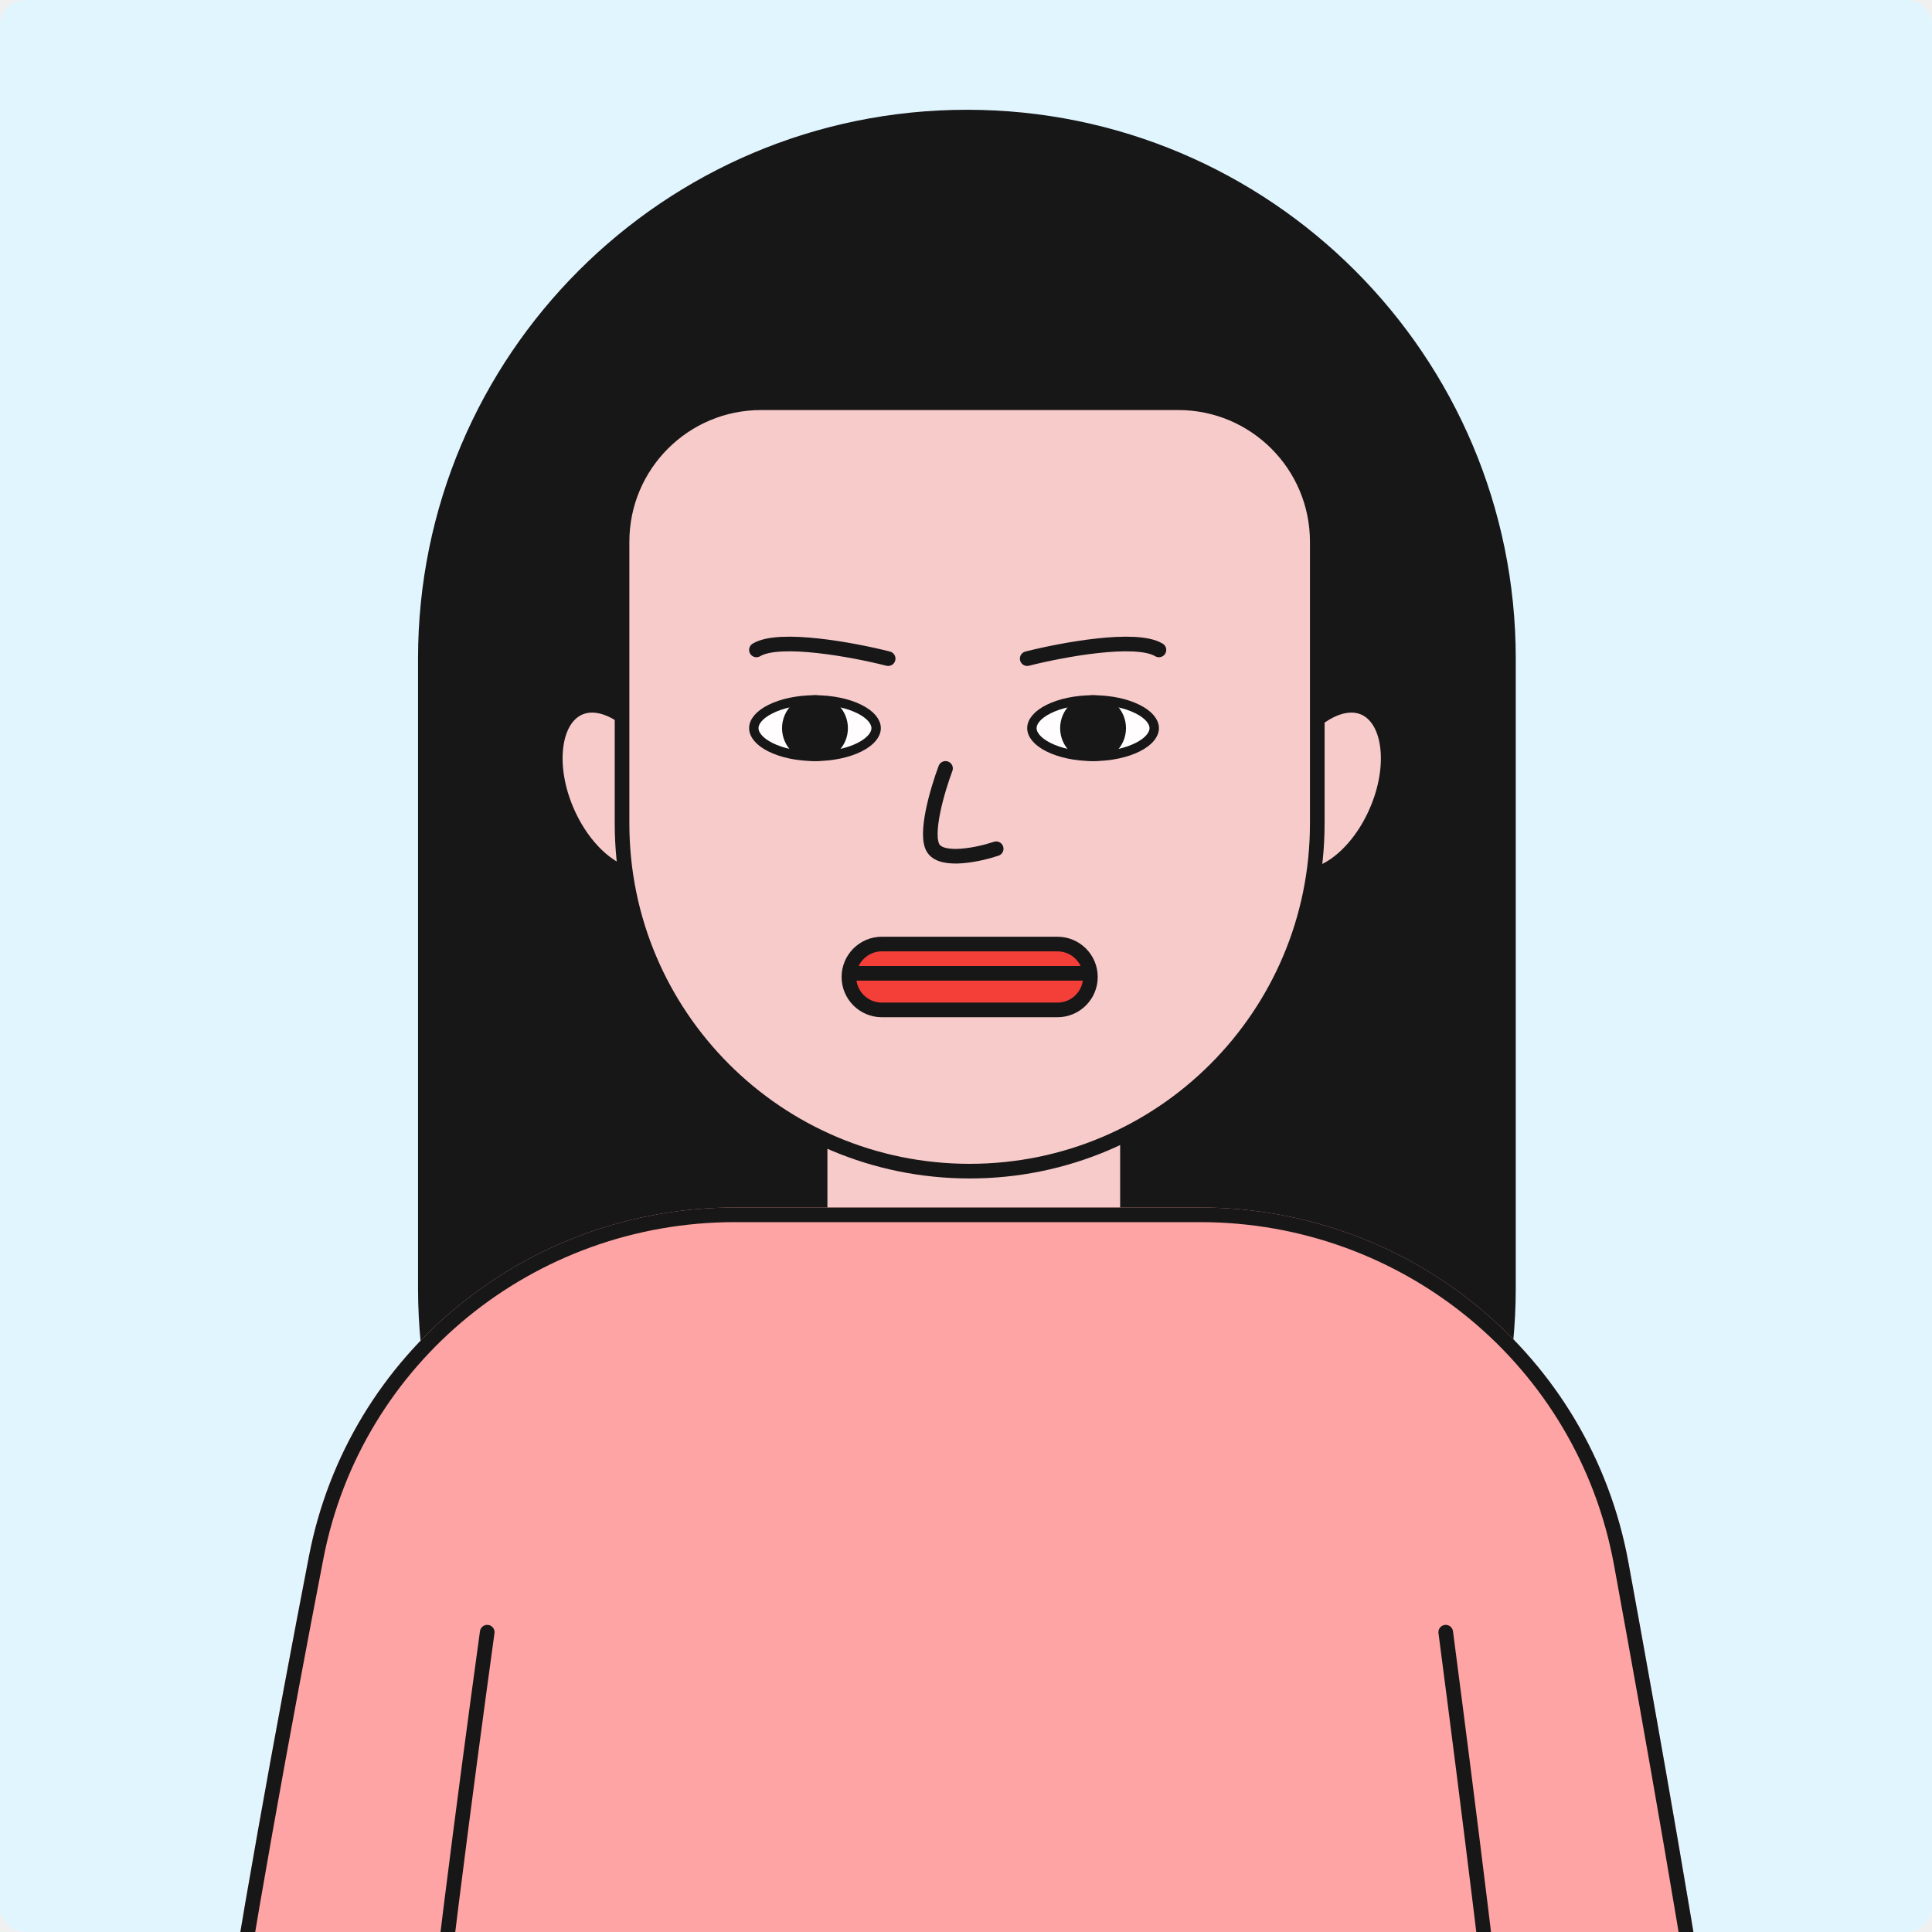
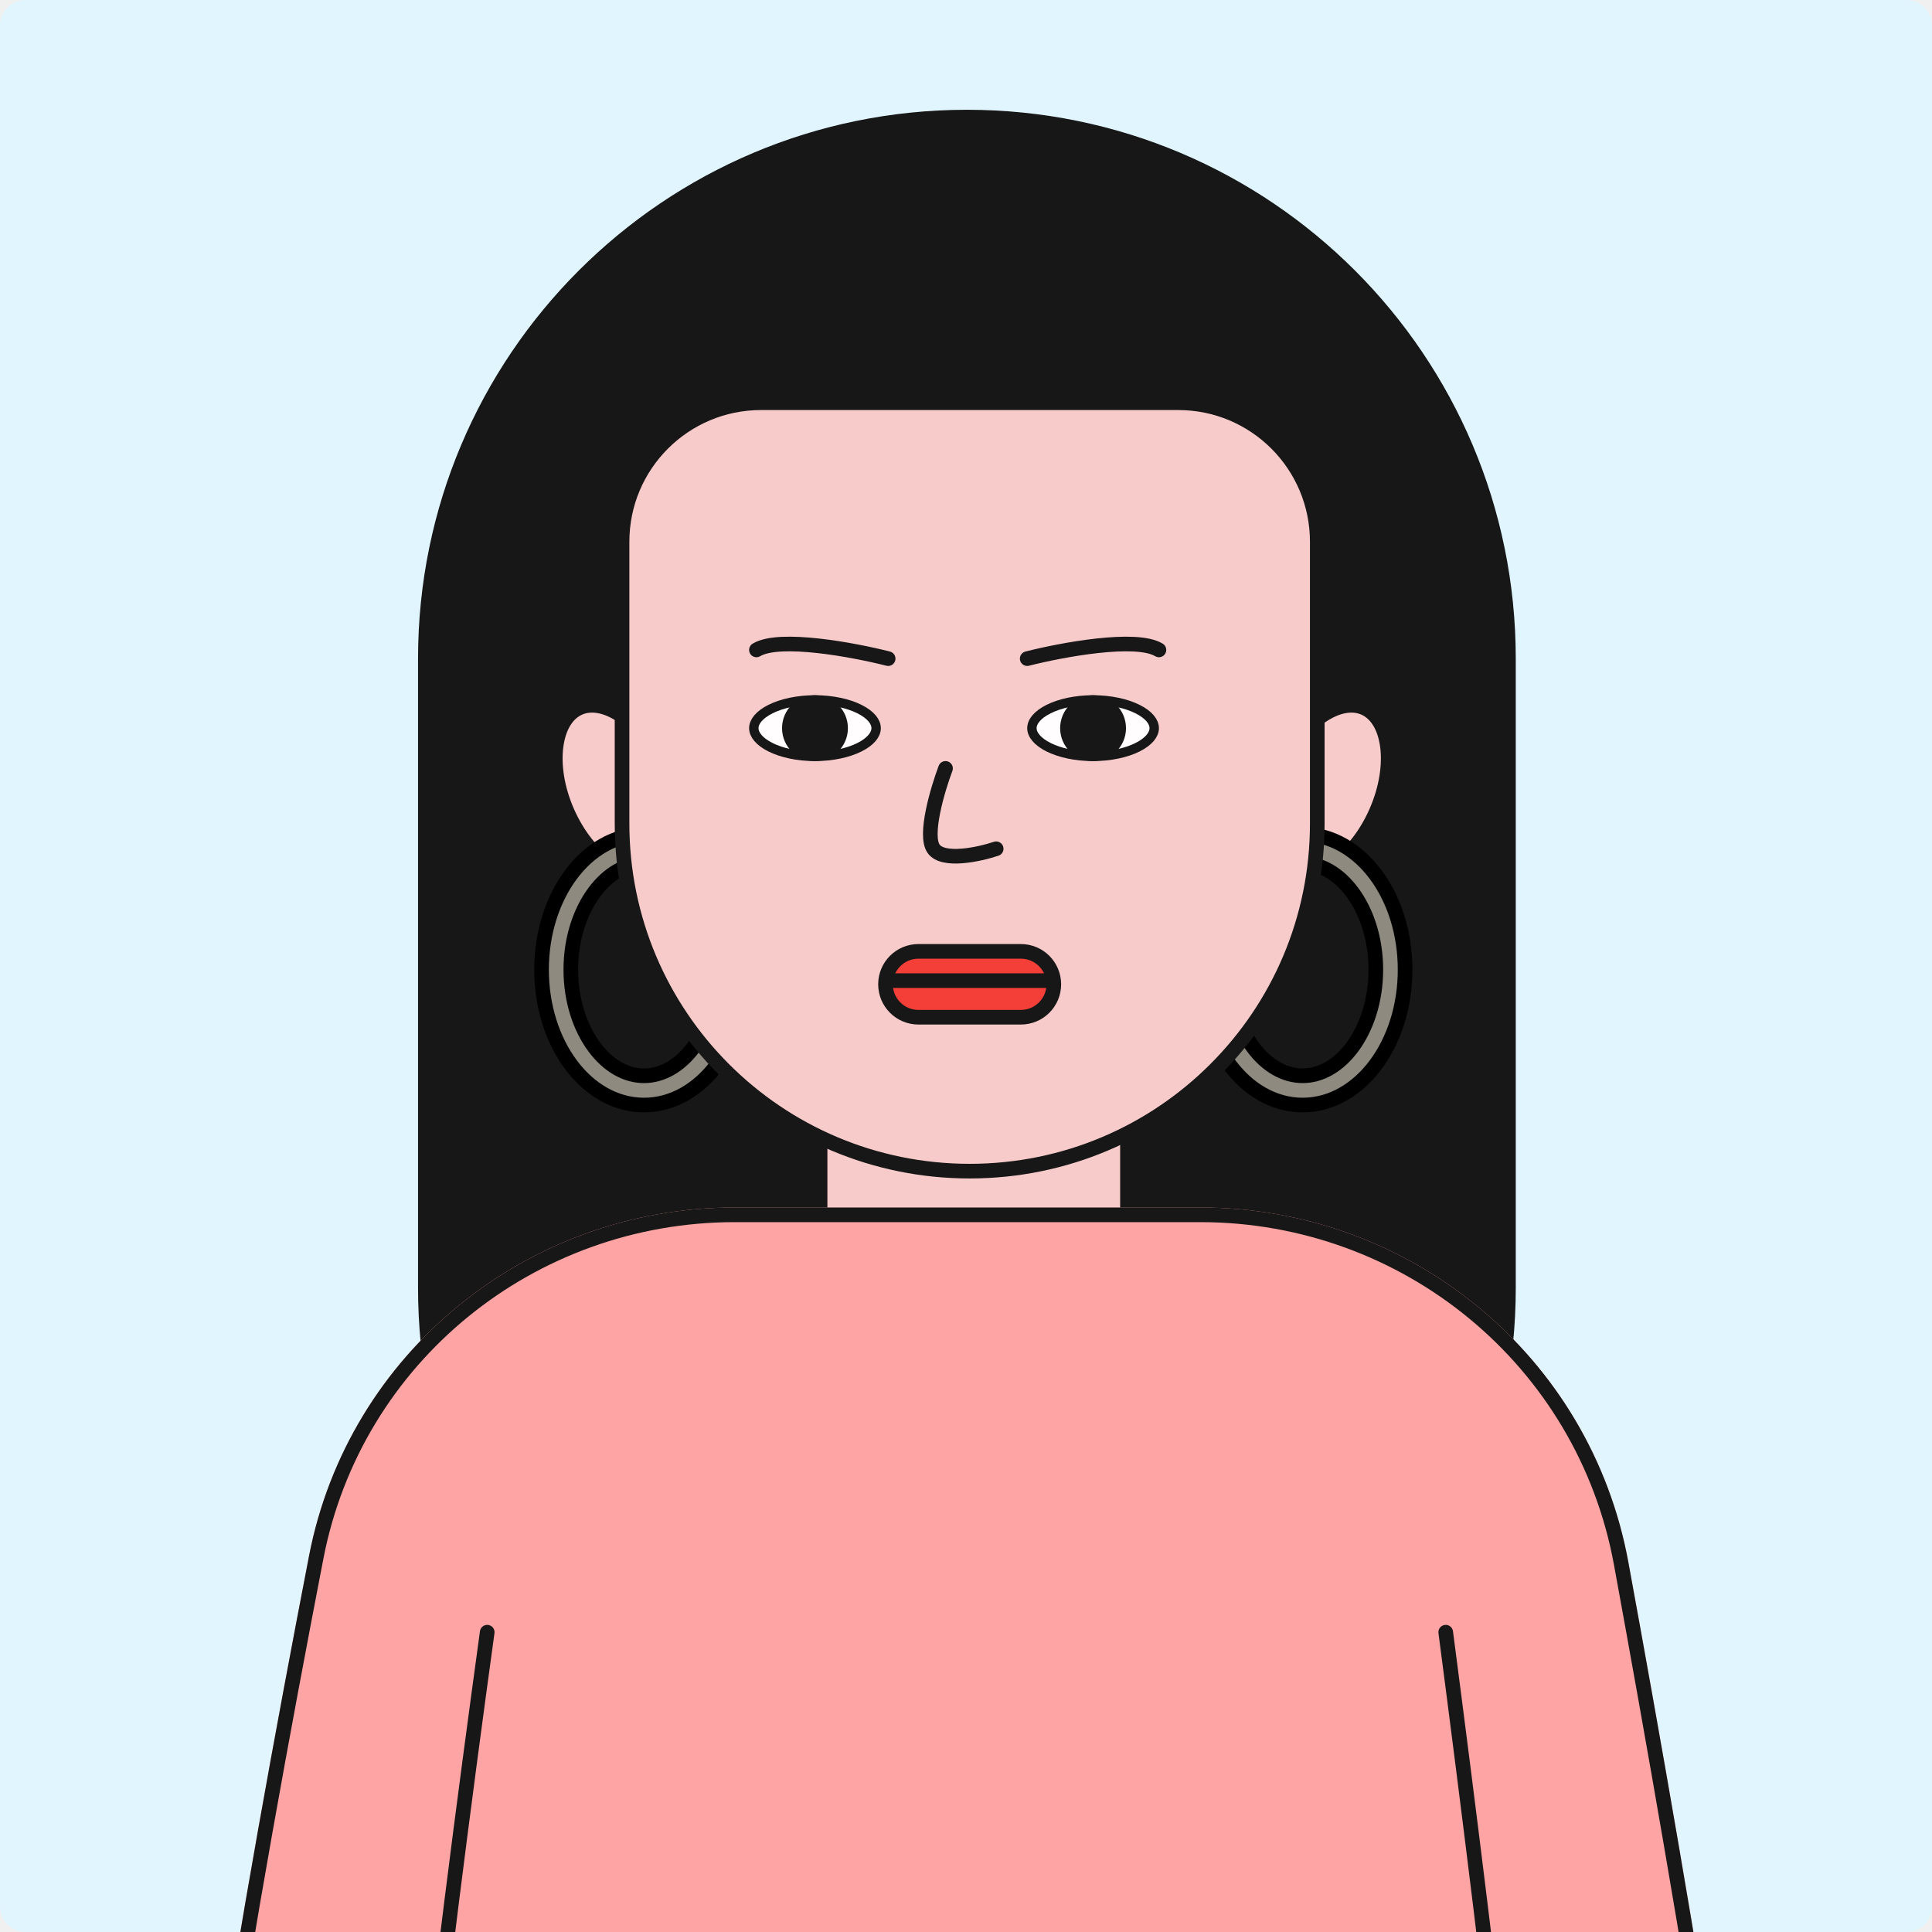
<svg xmlns="http://www.w3.org/2000/svg" width="264" height="264" viewBox="0 0 264 264" fill="none">
-   <g clip-path="url(#clip0_788_48832)">
+   <g clip-path="url(#clip0_595_21048)">
    <rect width="264" height="264" rx="3.474" fill="#E1F5FF" />
    <rect x="58.123" y="16" width="148" height="234" rx="74" fill="#171717" stroke="#171717" stroke-width="2" />
-     <path d="M79.152 96.731C80.792 96.011 82.899 96.379 85.071 97.882C87.228 99.375 89.302 101.903 90.722 105.136C92.142 108.37 92.599 111.609 92.239 114.207C91.875 116.824 90.721 118.623 89.08 119.344C87.439 120.064 85.333 119.696 83.161 118.192C81.004 116.7 78.929 114.171 77.51 110.937C76.09 107.704 75.633 104.466 75.993 101.868C76.357 99.251 77.511 97.451 79.152 96.731Z" fill="#F8CBCB" stroke="#171717" stroke-width="2" />
-     <path d="M186.416 96.731C184.775 96.011 182.669 96.379 180.496 97.882C178.34 99.375 176.265 101.903 174.845 105.136C173.426 108.37 172.968 111.609 173.329 114.207C173.692 116.824 174.847 118.623 176.487 119.344C178.128 120.064 180.234 119.696 182.407 118.192C184.563 116.7 186.638 114.171 188.058 110.937C189.477 107.704 189.935 104.466 189.574 101.868C189.211 99.251 188.056 97.451 186.416 96.731Z" fill="#F8CBCB" stroke="#171717" stroke-width="2" />
+     <path d="M79.152 96.731C80.793 96.011 82.899 96.379 85.072 97.882C87.228 99.375 89.303 101.903 90.722 105.136C92.142 108.37 92.6 111.609 92.239 114.207C91.876 116.824 90.721 118.623 89.081 119.344C87.44 120.064 85.334 119.696 83.161 118.192C81.004 116.7 78.93 114.171 77.51 110.937C76.091 107.704 75.633 104.466 75.994 101.868C76.357 99.251 77.512 97.451 79.152 96.731Z" fill="#F8CBCB" stroke="#171717" stroke-width="2" />
+     <path d="M186.416 96.731C184.775 96.011 182.669 96.379 180.497 97.882C178.34 99.375 176.266 101.903 174.846 105.136C173.426 108.37 172.969 111.609 173.329 114.207C173.693 116.824 174.847 118.623 176.488 119.344C178.128 120.064 180.235 119.696 182.407 118.192C184.564 116.7 186.639 114.171 188.058 110.937C189.478 107.704 189.935 104.466 189.575 101.868C189.211 99.251 188.057 97.451 186.416 96.731Z" fill="#F8CBCB" stroke="#171717" stroke-width="2" />
+     <path d="M88 114C91.979 114 95.502 116.173 97.995 119.529C100.488 122.885 102 127.474 102 132.5C102 137.526 100.488 142.115 97.995 145.471C95.502 148.827 91.979 151 88 151C84.021 151 80.498 148.827 78.005 145.471C75.512 142.115 74 137.526 74 132.5C74 127.474 75.512 122.885 78.005 119.529C80.498 116.173 84.021 114 88 114ZM88 118C85.577 118 83.147 119.316 81.216 121.915C79.284 124.515 78 128.247 78 132.5C78 136.753 79.284 140.485 81.216 143.085C83.147 145.684 85.577 147 88 147C90.423 147 92.853 145.684 94.784 143.085C96.716 140.485 98 136.753 98 132.5C98 128.247 96.716 124.515 94.784 121.915C92.853 119.316 90.423 118 88 118Z" fill="#8E8A7F" stroke="black" stroke-width="2" />
+     <path d="M178 114C181.979 114 185.502 116.173 187.995 119.529C190.488 122.885 192 127.474 192 132.5C192 137.526 190.488 142.115 187.995 145.471C185.502 148.827 181.979 151 178 151C174.021 151 170.498 148.827 168.005 145.471C165.512 142.115 164 137.526 164 132.5C164 127.474 165.512 122.885 168.005 119.529C170.498 116.173 174.021 114 178 114ZM178 118C175.577 118 173.146 119.316 171.216 121.915C169.285 124.515 168 128.247 168 132.5C168 136.753 169.285 140.485 171.216 143.085C173.146 145.684 175.577 147 178 147C180.423 147 182.854 145.684 184.784 143.085C186.715 140.485 188 136.753 188 132.5C188 128.247 186.715 124.515 184.784 121.915C182.854 119.316 180.423 118 178 118Z" fill="#8E8A7F" stroke="black" stroke-width="2" />
    <rect x="112.062" y="150.032" width="42" height="34" fill="#F8CBCB" stroke="#171717" stroke-width="2" />
    <path d="M104 55.032H161C171.493 55.032 180 63.538 180 74.032V112.532C180 138.765 158.734 160.032 132.5 160.032C106.266 160.032 85 138.765 85 112.532V74.032C85 63.538 93.507 55.032 104 55.032Z" fill="#F8CBCB" stroke="#171717" stroke-width="2" />
-     <path d="M121.363 90C116.675 88.809 106.513 86.903 103.363 88.809" stroke="#171717" stroke-width="2" stroke-linecap="round" />
-     <path d="M140.363 90C145.05 88.809 155.213 86.903 158.363 88.809" stroke="#171717" stroke-width="2" stroke-linecap="round" />
-     <path d="M129.202 105C128.115 107.889 126.267 114.13 127.571 115.979C128.876 117.828 133.816 116.749 136.123 115.979" stroke="#171717" stroke-width="2" stroke-linecap="round" />
-     <mask id="path-10-inside-1_788_48832" fill="white">
-       <path d="M163.998 165C192.672 165 217.341 185.256 222.509 213.46C231.299 261.433 242.941 329.592 240.726 342.866C238.913 353.725 236.028 362.244 233.674 367.924C231.538 373.077 226.371 376 220.793 376H41.469C37.56 376 33.874 374.421 32.18 370.898C29.947 366.258 26.941 357.779 24.452 342.866C21.551 325.486 33.227 259.144 42.23 212.599C47.608 184.787 72.083 165 100.41 165H163.998Z" />
+     <rect x="121" y="130" width="23" height="9" rx="4.5" fill="#F43F38" stroke="#171717" stroke-width="2" />
+     <line x1="122" y1="134" x2="143" y2="134" stroke="#171717" stroke-width="2" stroke-linecap="round" />
+     <path d="M121.363 90C116.676 88.809 106.513 86.903 103.363 88.809" stroke="#171717" stroke-width="2" stroke-linecap="round" />
+     <path d="M140.363 90C145.051 88.809 155.213 86.903 158.363 88.809" stroke="#171717" stroke-width="2" stroke-linecap="round" />
+     <path d="M129.202 105C128.115 107.889 126.267 114.13 127.572 115.979C128.876 117.828 133.816 116.749 136.123 115.979" stroke="#171717" stroke-width="2" stroke-linecap="round" />
+     <mask id="path-14-inside-1_595_21048" fill="white">
+       <path d="M163.998 165C192.672 165 217.34 185.256 222.508 213.46C231.299 261.433 242.94 329.592 240.725 342.866C238.913 353.723 236.029 362.242 233.675 367.922C231.539 373.076 226.37 376 220.791 376H41.451C37.553 376 33.88 374.427 32.188 370.915C29.954 366.279 26.944 357.797 24.452 342.866C21.551 325.486 33.227 259.144 42.229 212.599C47.608 184.787 72.083 165 100.411 165H163.998Z" />
    </mask>
-     <path d="M163.998 165C192.672 165 217.341 185.256 222.509 213.46C231.299 261.433 242.941 329.592 240.726 342.866C238.913 353.725 236.028 362.244 233.674 367.924C231.538 373.077 226.371 376 220.793 376H41.469C37.56 376 33.874 374.421 32.18 370.898C29.947 366.258 26.941 357.779 24.452 342.866C21.551 325.486 33.227 259.144 42.23 212.599C47.608 184.787 72.083 165 100.41 165H163.998Z" fill="#FFA4A4" />
-     <path d="M163.998 165L163.998 163H163.998V165ZM222.509 213.46L224.476 213.099V213.099L222.509 213.46ZM240.726 342.866L242.698 343.195V343.195L240.726 342.866ZM24.452 342.866L22.479 343.195H22.479L24.452 342.866ZM42.23 212.599L40.266 212.219L40.266 212.219L42.23 212.599ZM100.41 165V163H100.41L100.41 165ZM32.18 370.898L33.982 370.031V370.031L32.18 370.898ZM233.674 367.924L231.826 367.158L233.674 367.924ZM163.998 165V167C191.722 167 215.55 186.581 220.542 213.82L222.509 213.46L224.476 213.099C219.131 183.931 193.622 163 163.998 163L163.998 165ZM222.509 213.46L220.542 213.82C224.936 237.8 230.039 266.809 233.767 291.474C235.631 303.809 237.148 315.036 238.06 323.995C238.984 333.061 239.254 339.532 238.753 342.537L240.726 342.866L242.698 343.195C243.304 339.564 242.951 332.537 242.04 323.59C241.118 314.537 239.59 303.237 237.722 290.876C233.985 266.15 228.873 237.093 224.476 213.099L222.509 213.46ZM240.726 342.866L238.753 342.537C236.969 353.224 234.131 361.597 231.826 367.158L233.674 367.924L235.521 368.69C237.925 362.892 240.857 354.226 242.698 343.195L240.726 342.866ZM220.793 376V374H41.469V376V378H220.793V376ZM32.18 370.898L33.982 370.031C31.854 365.609 28.893 357.323 26.425 342.537L24.452 342.866L22.479 343.195C24.99 358.235 28.04 366.908 30.377 371.765L32.18 370.898ZM24.452 342.866L26.425 342.537C25.747 338.473 25.904 331.303 26.732 321.901C27.555 312.567 29.017 301.235 30.855 288.966C34.531 264.431 39.694 236.241 44.193 212.978L42.23 212.599L40.266 212.219C35.763 235.502 30.587 263.756 26.899 288.373C25.056 300.68 23.58 312.101 22.748 321.549C21.922 330.928 21.707 338.569 22.479 343.195L24.452 342.866ZM42.23 212.599L44.193 212.978C49.386 186.127 73.021 167 100.41 167L100.41 165L100.41 163C71.145 163 45.831 183.446 40.266 212.219L42.23 212.599ZM100.41 165V167H163.998V165V163H100.41V165ZM41.469 376V374C38.041 374 35.234 372.635 33.982 370.031L32.18 370.898L30.377 371.765C32.514 376.207 37.08 378 41.469 378V376ZM233.674 367.924L231.826 367.158C230.05 371.445 225.7 374 220.793 374V376V378C227.042 378 233.026 374.71 235.521 368.69L233.674 367.924Z" fill="#171717" mask="url(#path-10-inside-1_788_48832)" />
-     <path d="M66.577 223.032C60.232 269.181 52.556 331.157 54.56 347.874C56.131 360.975 57.988 369.114 59.504 374.048C60.917 378.648 65.225 381.032 70.037 381.032H191.708C198.061 381.032 203.777 377.244 205.496 371.127C207.075 365.507 208.868 357.635 210.038 347.874C211.58 335.015 203.786 270.682 197.553 223.032" stroke="#171717" stroke-width="2" stroke-linecap="round" />
-     <path d="M111.363 95.643C113.77 95.643 115.917 96.132 117.439 96.893C118.999 97.673 119.72 98.632 119.72 99.5C119.72 100.368 118.999 101.327 117.439 102.107C115.917 102.868 113.77 103.357 111.363 103.357C108.956 103.357 106.808 102.868 105.287 102.107C103.726 101.327 103.005 100.368 103.005 99.5C103.005 98.632 103.726 97.673 105.287 96.893C106.808 96.132 108.956 95.643 111.363 95.643Z" fill="#FFFDFD" stroke="#171717" stroke-width="1.286" />
+     <path d="M163.998 165C192.672 165 217.34 185.256 222.508 213.46C231.299 261.433 242.94 329.592 240.725 342.866C238.913 353.723 236.029 362.242 233.675 367.922C231.539 373.076 226.37 376 220.791 376H41.451C37.553 376 33.88 374.427 32.188 370.915C29.954 366.279 26.944 357.797 24.452 342.866C21.551 325.486 33.227 259.144 42.229 212.599C47.608 184.787 72.083 165 100.411 165H163.998Z" fill="#FFA4A4" />
+     <path d="M222.508 213.46L224.476 213.1V213.1L222.508 213.46ZM240.725 342.866L242.698 343.196V343.196L240.725 342.866ZM24.452 342.866L22.479 343.196H22.479L24.452 342.866ZM42.229 212.599L40.265 212.219V212.219L42.229 212.599ZM32.188 370.915L33.99 370.047L32.188 370.915ZM233.675 367.922L235.523 368.687L233.675 367.922ZM163.998 165V167C191.721 167 215.55 186.581 220.541 213.82L222.508 213.46L224.476 213.1C219.131 183.931 193.622 163 163.998 163V165ZM222.508 213.46L220.541 213.82C224.935 237.8 230.039 266.809 233.766 291.474C235.631 303.809 237.147 315.036 238.06 323.995C238.983 333.061 239.254 339.532 238.752 342.537L240.725 342.866L242.698 343.196C243.304 339.564 242.95 332.537 242.039 323.59C241.117 314.537 239.59 303.238 237.721 290.876C233.985 266.15 228.872 237.093 224.476 213.1L222.508 213.46ZM240.725 342.866L238.752 342.537C236.969 353.222 234.132 361.594 231.827 367.156L233.675 367.922L235.523 368.687C237.925 362.889 240.857 354.224 242.698 343.196L240.725 342.866ZM220.791 376V374H41.451V376V378H220.791V376ZM32.188 370.915L33.99 370.047C31.861 365.629 28.895 357.341 26.424 342.537L24.452 342.866L22.479 343.196C24.992 358.253 28.048 366.929 30.386 371.783L32.188 370.915ZM24.452 342.866L26.424 342.537C25.746 338.473 25.904 331.303 26.732 321.901C27.554 312.567 29.017 301.235 30.855 288.966C34.53 264.431 39.694 236.241 44.193 212.978L42.229 212.599L40.265 212.219C35.763 235.502 30.587 263.756 26.899 288.373C25.055 300.68 23.58 312.101 22.747 321.55C21.921 330.929 21.707 338.569 22.479 343.196L24.452 342.866ZM42.229 212.599L44.193 212.978C49.386 186.127 73.021 167 100.411 167V165V163C71.146 163 45.83 183.446 40.265 212.219L42.229 212.599ZM100.411 165V167H163.998V165V163H100.411V165ZM41.451 376V374C38.034 374 35.239 372.64 33.99 370.047L32.188 370.915L30.386 371.783C32.52 376.213 37.073 378 41.451 378V376ZM233.675 367.922L231.827 367.156C230.05 371.444 225.699 374 220.791 374V376V378C227.042 378 233.027 374.709 235.523 368.687L233.675 367.922Z" fill="#171717" mask="url(#path-14-inside-1_595_21048)" />
+     <path d="M66.576 223.032C60.231 269.181 52.555 331.158 54.559 347.874C56.13 360.975 57.987 369.114 59.503 374.048C60.916 378.648 65.224 381.032 70.036 381.032H191.707C198.06 381.032 203.776 377.244 205.495 371.127C207.074 365.507 208.867 357.635 210.037 347.874C211.579 335.015 203.785 270.682 197.552 223.032" stroke="#171717" stroke-width="2" stroke-linecap="round" />
+     <path d="M111.363 95.643C113.77 95.643 115.918 96.132 117.439 96.893C119 97.673 119.721 98.632 119.721 99.5C119.721 100.368 119 101.327 117.439 102.107C115.918 102.868 113.77 103.357 111.363 103.357C108.956 103.357 106.809 102.868 105.287 102.107C103.727 101.327 103.006 100.368 103.006 99.5C103.006 98.632 103.727 97.673 105.287 96.893C106.809 96.132 108.956 95.643 111.363 95.643Z" fill="#FFFDFD" stroke="#171717" stroke-width="1.286" />
    <circle cx="111.363" cy="99.5" r="3.857" fill="#171717" stroke="#171717" stroke-width="1.286" />
-     <path d="M149.363 95.643C151.77 95.643 153.917 96.132 155.439 96.893C156.999 97.673 157.72 98.632 157.72 99.5C157.72 100.368 156.999 101.327 155.439 102.107C153.917 102.868 151.77 103.357 149.363 103.357C146.956 103.357 144.808 102.868 143.287 102.107C141.726 101.327 141.005 100.368 141.005 99.5C141.005 98.632 141.726 97.673 143.287 96.893C144.808 96.132 146.956 95.643 149.363 95.643Z" fill="#FFFDFD" stroke="#171717" stroke-width="1.286" />
+     <path d="M149.363 95.643C151.77 95.643 153.918 96.132 155.439 96.893C157 97.673 157.721 98.632 157.721 99.5C157.721 100.368 157 101.327 155.439 102.107C153.918 102.868 151.77 103.357 149.363 103.357C146.956 103.357 144.809 102.868 143.287 102.107C141.727 101.327 141.006 100.368 141.006 99.5C141.006 98.632 141.727 97.673 143.287 96.893C144.809 96.132 146.956 95.643 149.363 95.643Z" fill="#FFFDFD" stroke="#171717" stroke-width="1.286" />
    <circle cx="149.363" cy="99.5" r="3.857" fill="#171717" stroke="#171717" stroke-width="1.286" />
-     <rect x="116" y="129" width="33" height="9" rx="4.5" fill="#F43F38" stroke="#171717" stroke-width="2" />
-     <line x1="117" y1="133" x2="148" y2="133" stroke="#171717" stroke-width="2" stroke-linecap="round" />
  </g>
  <defs>
-     <clipPath id="clip0_788_48832">
+     <clipPath id="clip0_595_21048">
      <rect width="264" height="264" rx="3.474" fill="white" />
    </clipPath>
  </defs>
</svg>
